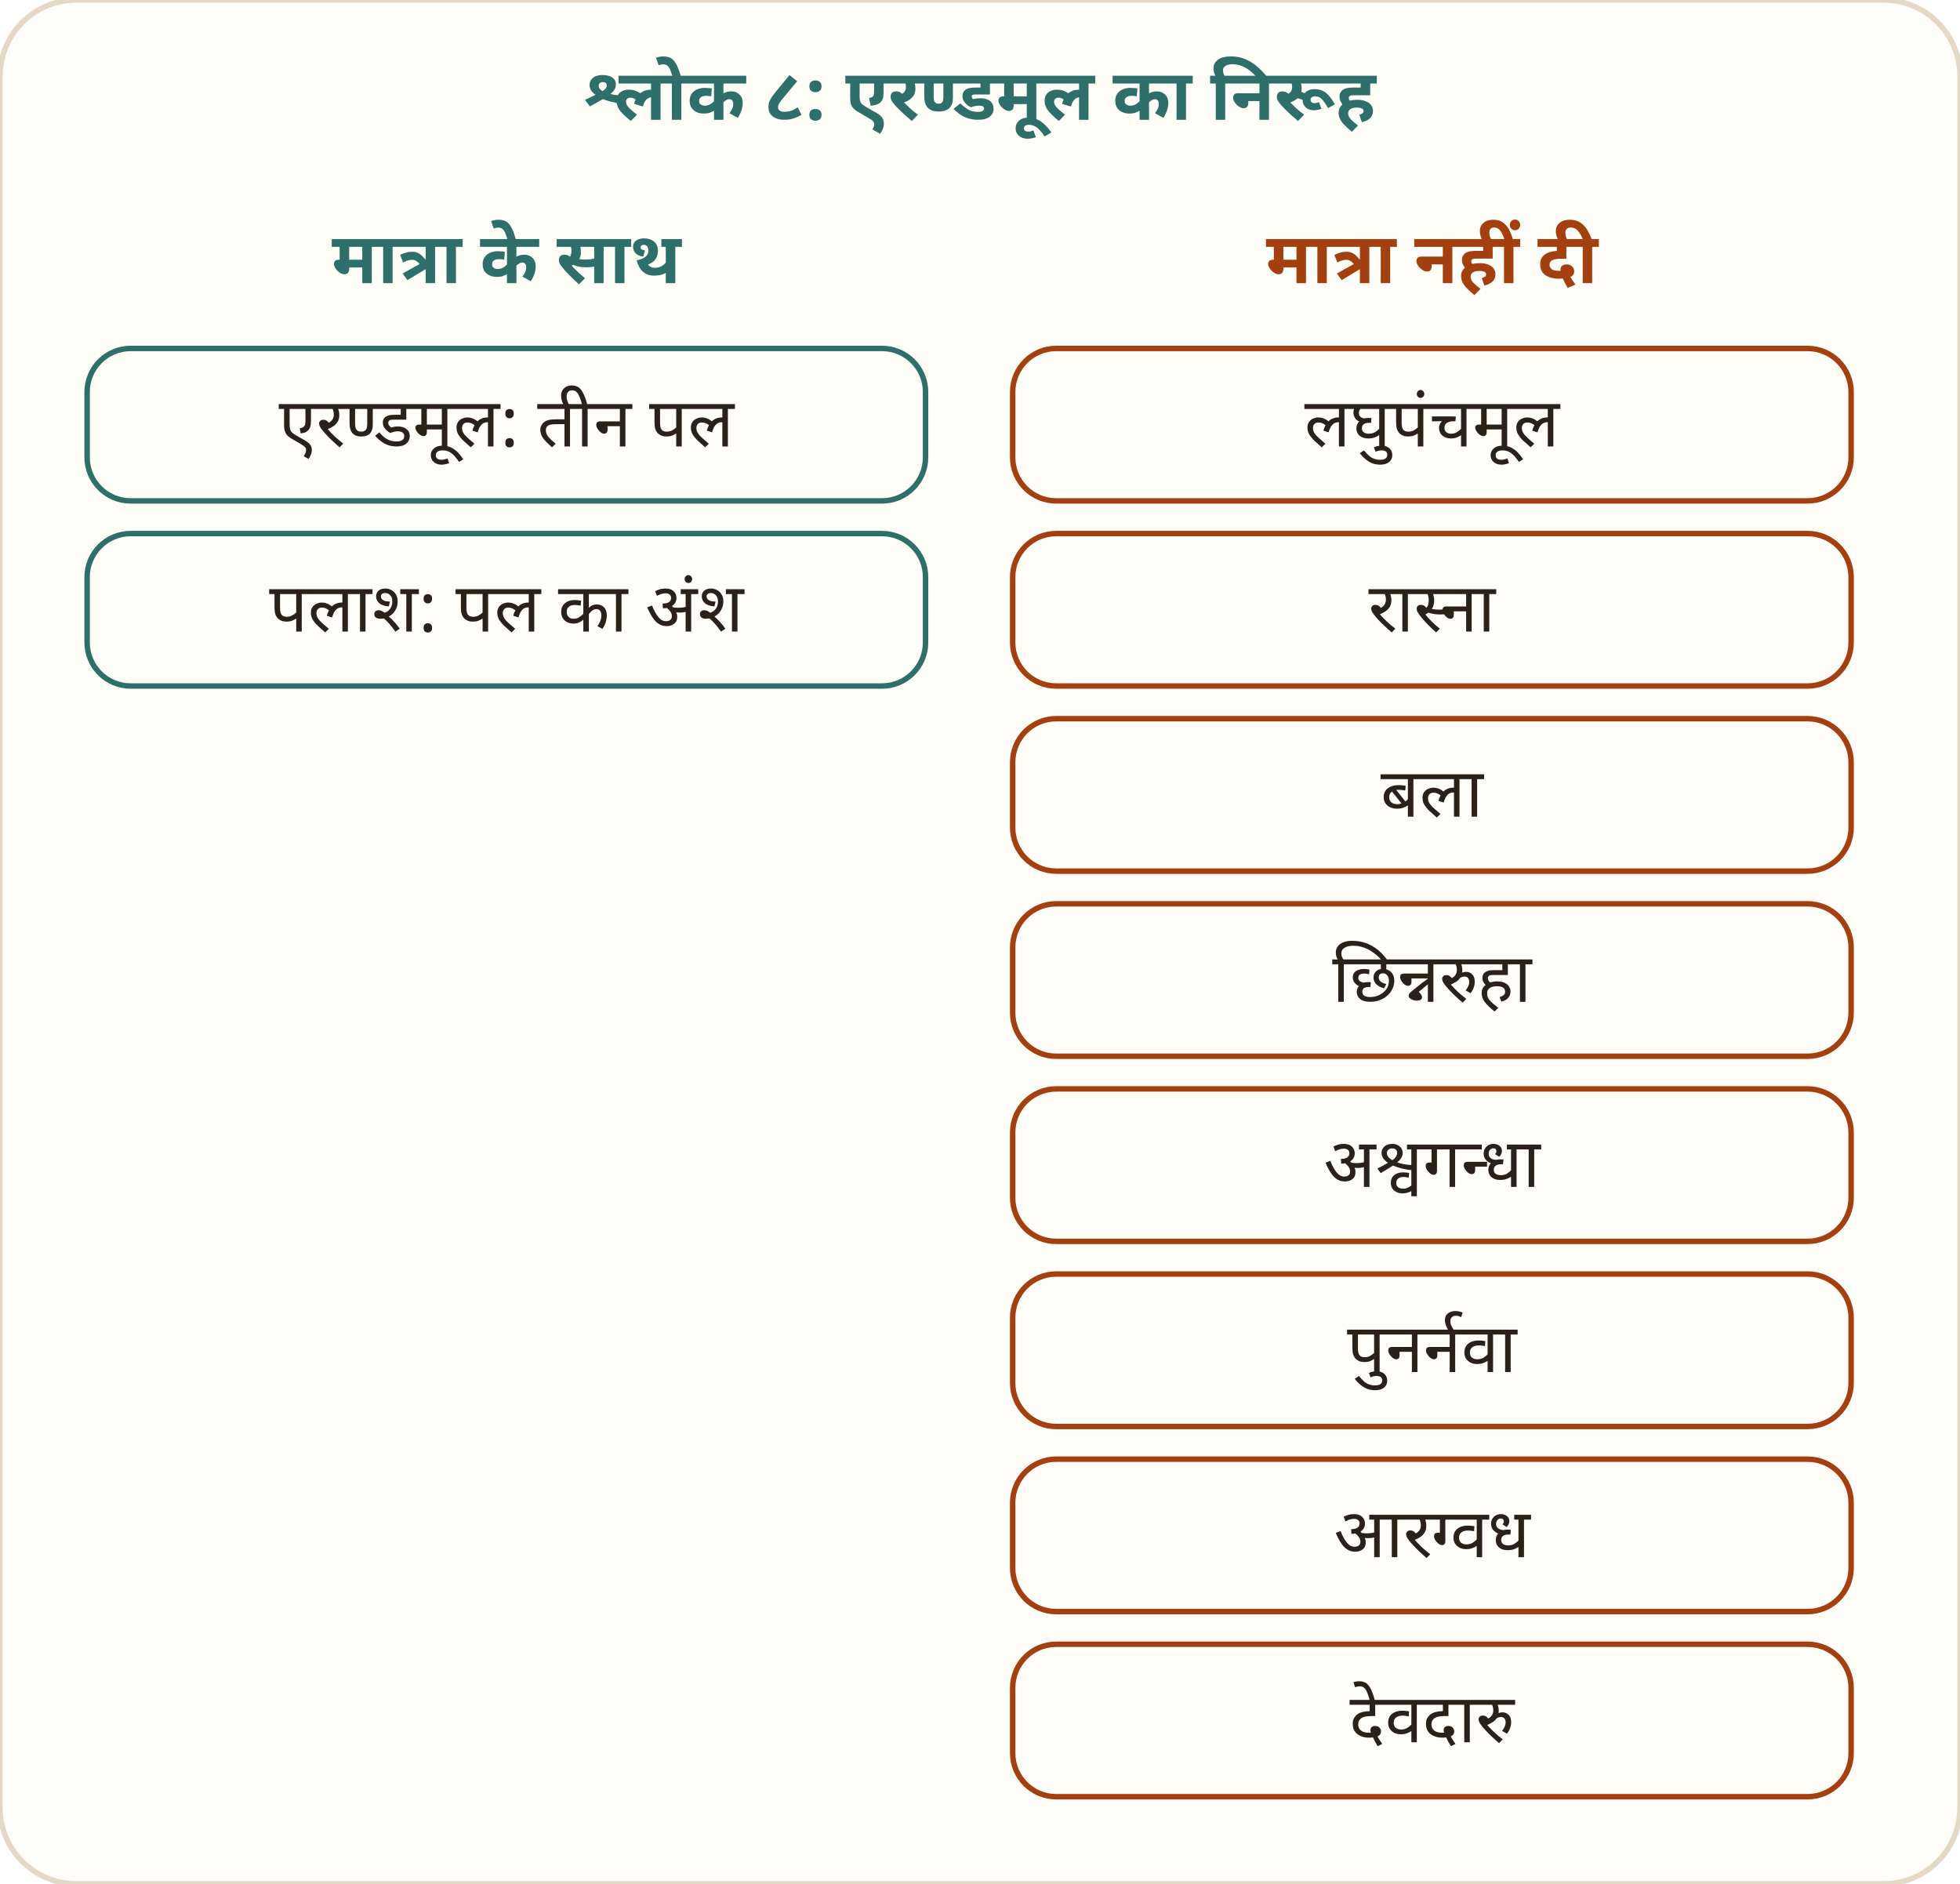
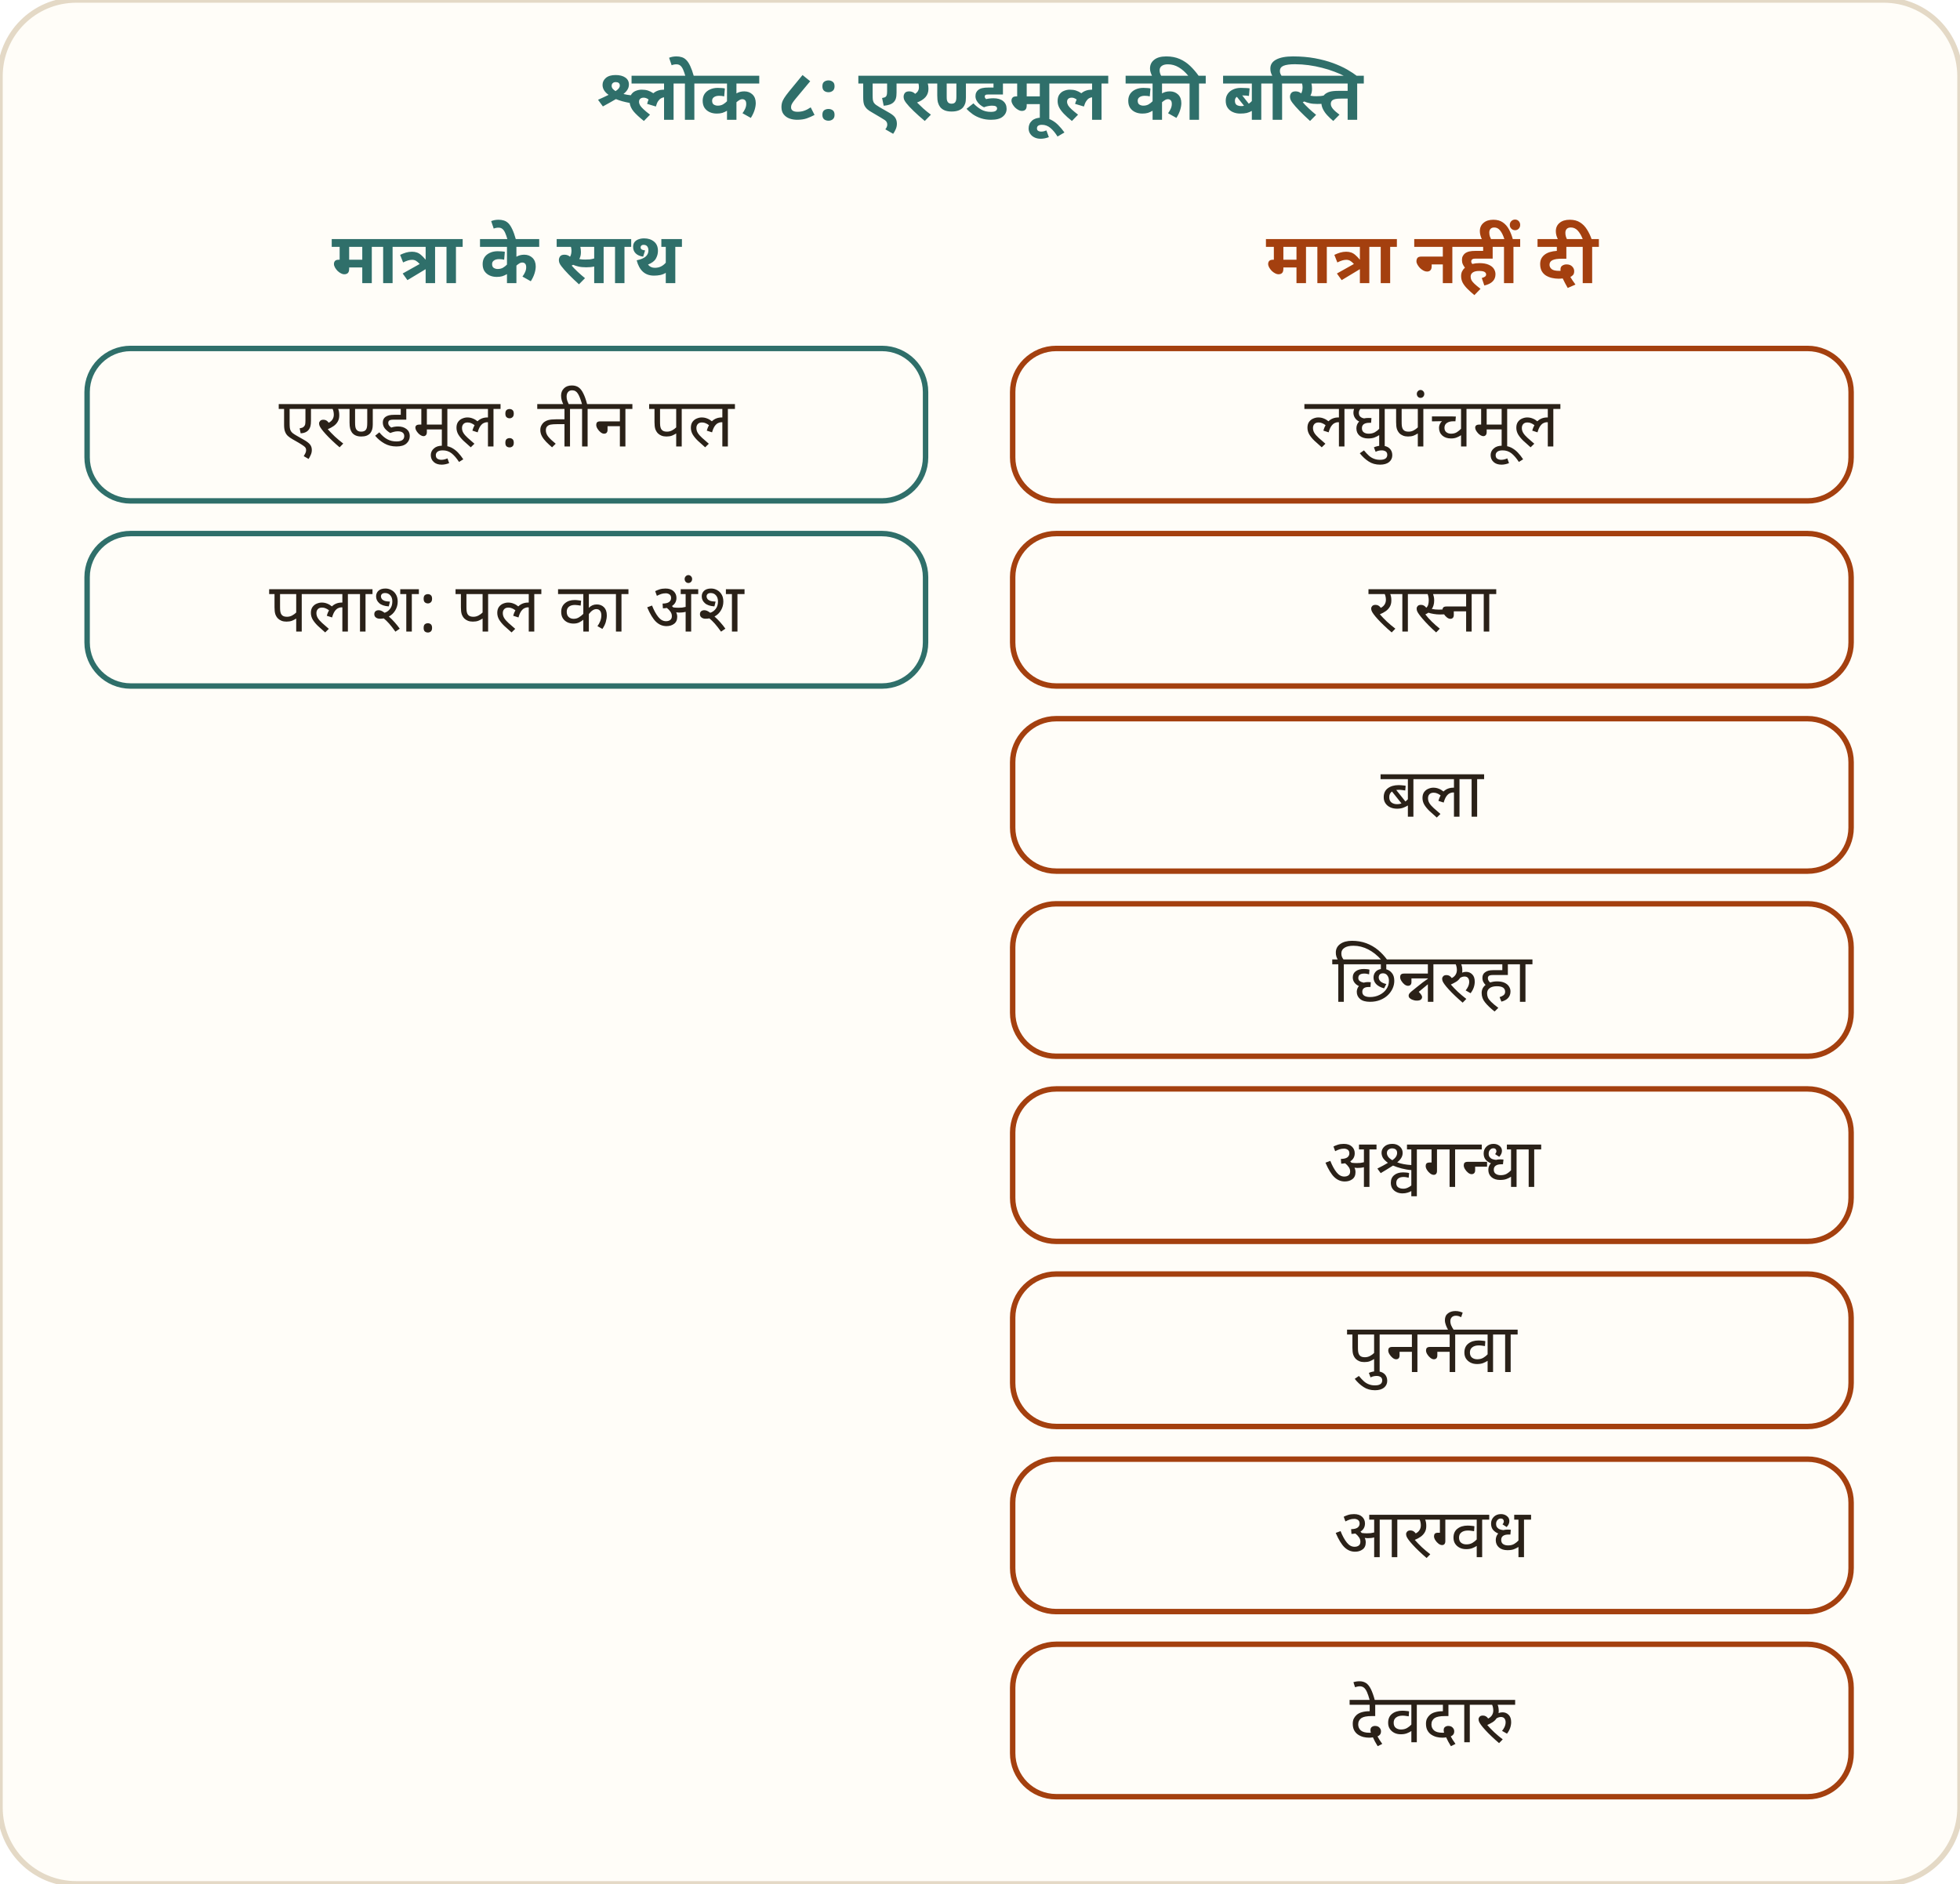
<svg xmlns="http://www.w3.org/2000/svg" viewBox="0 0 360 346" role="img">
  <rect width="360" height="346" rx="14" fill="#fffdf8" stroke="#e4d9c6" />
-   <text x="180" y="22" font-family="'Noto Sans Devanagari','Mukta','Nirmala UI','Mangal',sans-serif" font-size="13" font-weight="700" fill="#2f6f6a" text-anchor="middle">श्लोक ८: एरण्डमूल का निरूह</text>
+   <text x="180" y="22" font-family="'Noto Sans Devanagari','Mukta','Nirmala UI','Mangal',sans-serif" font-size="13" font-weight="700" fill="#2f6f6a" text-anchor="middle">श्लोक ८: एरण्डमूल की बस्ति</text>
  <text x="93" y="52" font-family="'Noto Sans Devanagari','Mukta','Nirmala UI','Mangal',sans-serif" font-size="13" font-weight="700" fill="#2f6f6a" text-anchor="middle">मात्रा के साथ</text>
  <rect x="16" y="64" width="154" height="28" rx="8" fill="#fffdf8" stroke="#2f6f6a" />
  <text x="93.0" y="82.0" font-family="'Noto Sans Devanagari','Mukta','Nirmala UI','Mangal',sans-serif" font-size="12.5" font-weight="500" fill="#2a2118" text-anchor="middle">एरण्डमूल: तीन पल</text>
  <rect x="16" y="98" width="154" height="28" rx="8" fill="#fffdf8" stroke="#2f6f6a" />
  <text x="93.0" y="116.0" font-family="'Noto Sans Devanagari','Mukta','Nirmala UI','Mangal',sans-serif" font-size="12.5" font-weight="500" fill="#2a2118" text-anchor="middle">पलाश: पल का अंश</text>
  <text x="263" y="52" font-family="'Noto Sans Devanagari','Mukta','Nirmala UI','Mangal',sans-serif" font-size="13" font-weight="700" fill="#a4400f" text-anchor="middle">मात्रा नहीं दी</text>
  <rect x="186" y="64" width="154" height="28" rx="8" fill="#fffdf8" stroke="#a4400f" />
  <text x="263.0" y="82.0" font-family="'Noto Sans Devanagari','Mukta','Nirmala UI','Mangal',sans-serif" font-size="12.5" font-weight="500" fill="#2a2118" text-anchor="middle">लघुपंचमूल</text>
  <rect x="186" y="98" width="154" height="28" rx="8" fill="#fffdf8" stroke="#a4400f" />
  <text x="263.0" y="116.0" font-family="'Noto Sans Devanagari','Mukta','Nirmala UI','Mangal',sans-serif" font-size="12.5" font-weight="500" fill="#2a2118" text-anchor="middle">रास्ना</text>
  <rect x="186" y="132" width="154" height="28" rx="8" fill="#fffdf8" stroke="#a4400f" />
  <text x="263.0" y="150.0" font-family="'Noto Sans Devanagari','Mukta','Nirmala UI','Mangal',sans-serif" font-size="12.5" font-weight="500" fill="#2a2118" text-anchor="middle">बला</text>
  <rect x="186" y="166" width="154" height="28" rx="8" fill="#fffdf8" stroke="#a4400f" />
  <text x="263.0" y="184.0" font-family="'Noto Sans Devanagari','Mukta','Nirmala UI','Mangal',sans-serif" font-size="12.5" font-weight="500" fill="#2a2118" text-anchor="middle">छिन्नरुहा</text>
  <rect x="186" y="200" width="154" height="28" rx="8" fill="#fffdf8" stroke="#a4400f" />
  <text x="263.0" y="218.0" font-family="'Noto Sans Devanagari','Mukta','Nirmala UI','Mangal',sans-serif" font-size="12.5" font-weight="500" fill="#2a2118" text-anchor="middle">अश्वगन्धा</text>
  <rect x="186" y="234" width="154" height="28" rx="8" fill="#fffdf8" stroke="#a4400f" />
  <text x="263.0" y="252.0" font-family="'Noto Sans Devanagari','Mukta','Nirmala UI','Mangal',sans-serif" font-size="12.5" font-weight="500" fill="#2a2118" text-anchor="middle">पुनर्नवा</text>
  <rect x="186" y="268" width="154" height="28" rx="8" fill="#fffdf8" stroke="#a4400f" />
  <text x="263.0" y="286.0" font-family="'Noto Sans Devanagari','Mukta','Nirmala UI','Mangal',sans-serif" font-size="12.5" font-weight="500" fill="#2a2118" text-anchor="middle">आरग्वध</text>
  <rect x="186" y="302" width="154" height="28" rx="8" fill="#fffdf8" stroke="#a4400f" />
  <text x="263.0" y="320.0" font-family="'Noto Sans Devanagari','Mukta','Nirmala UI','Mangal',sans-serif" font-size="12.5" font-weight="500" fill="#2a2118" text-anchor="middle">देवदारु</text>
</svg>
